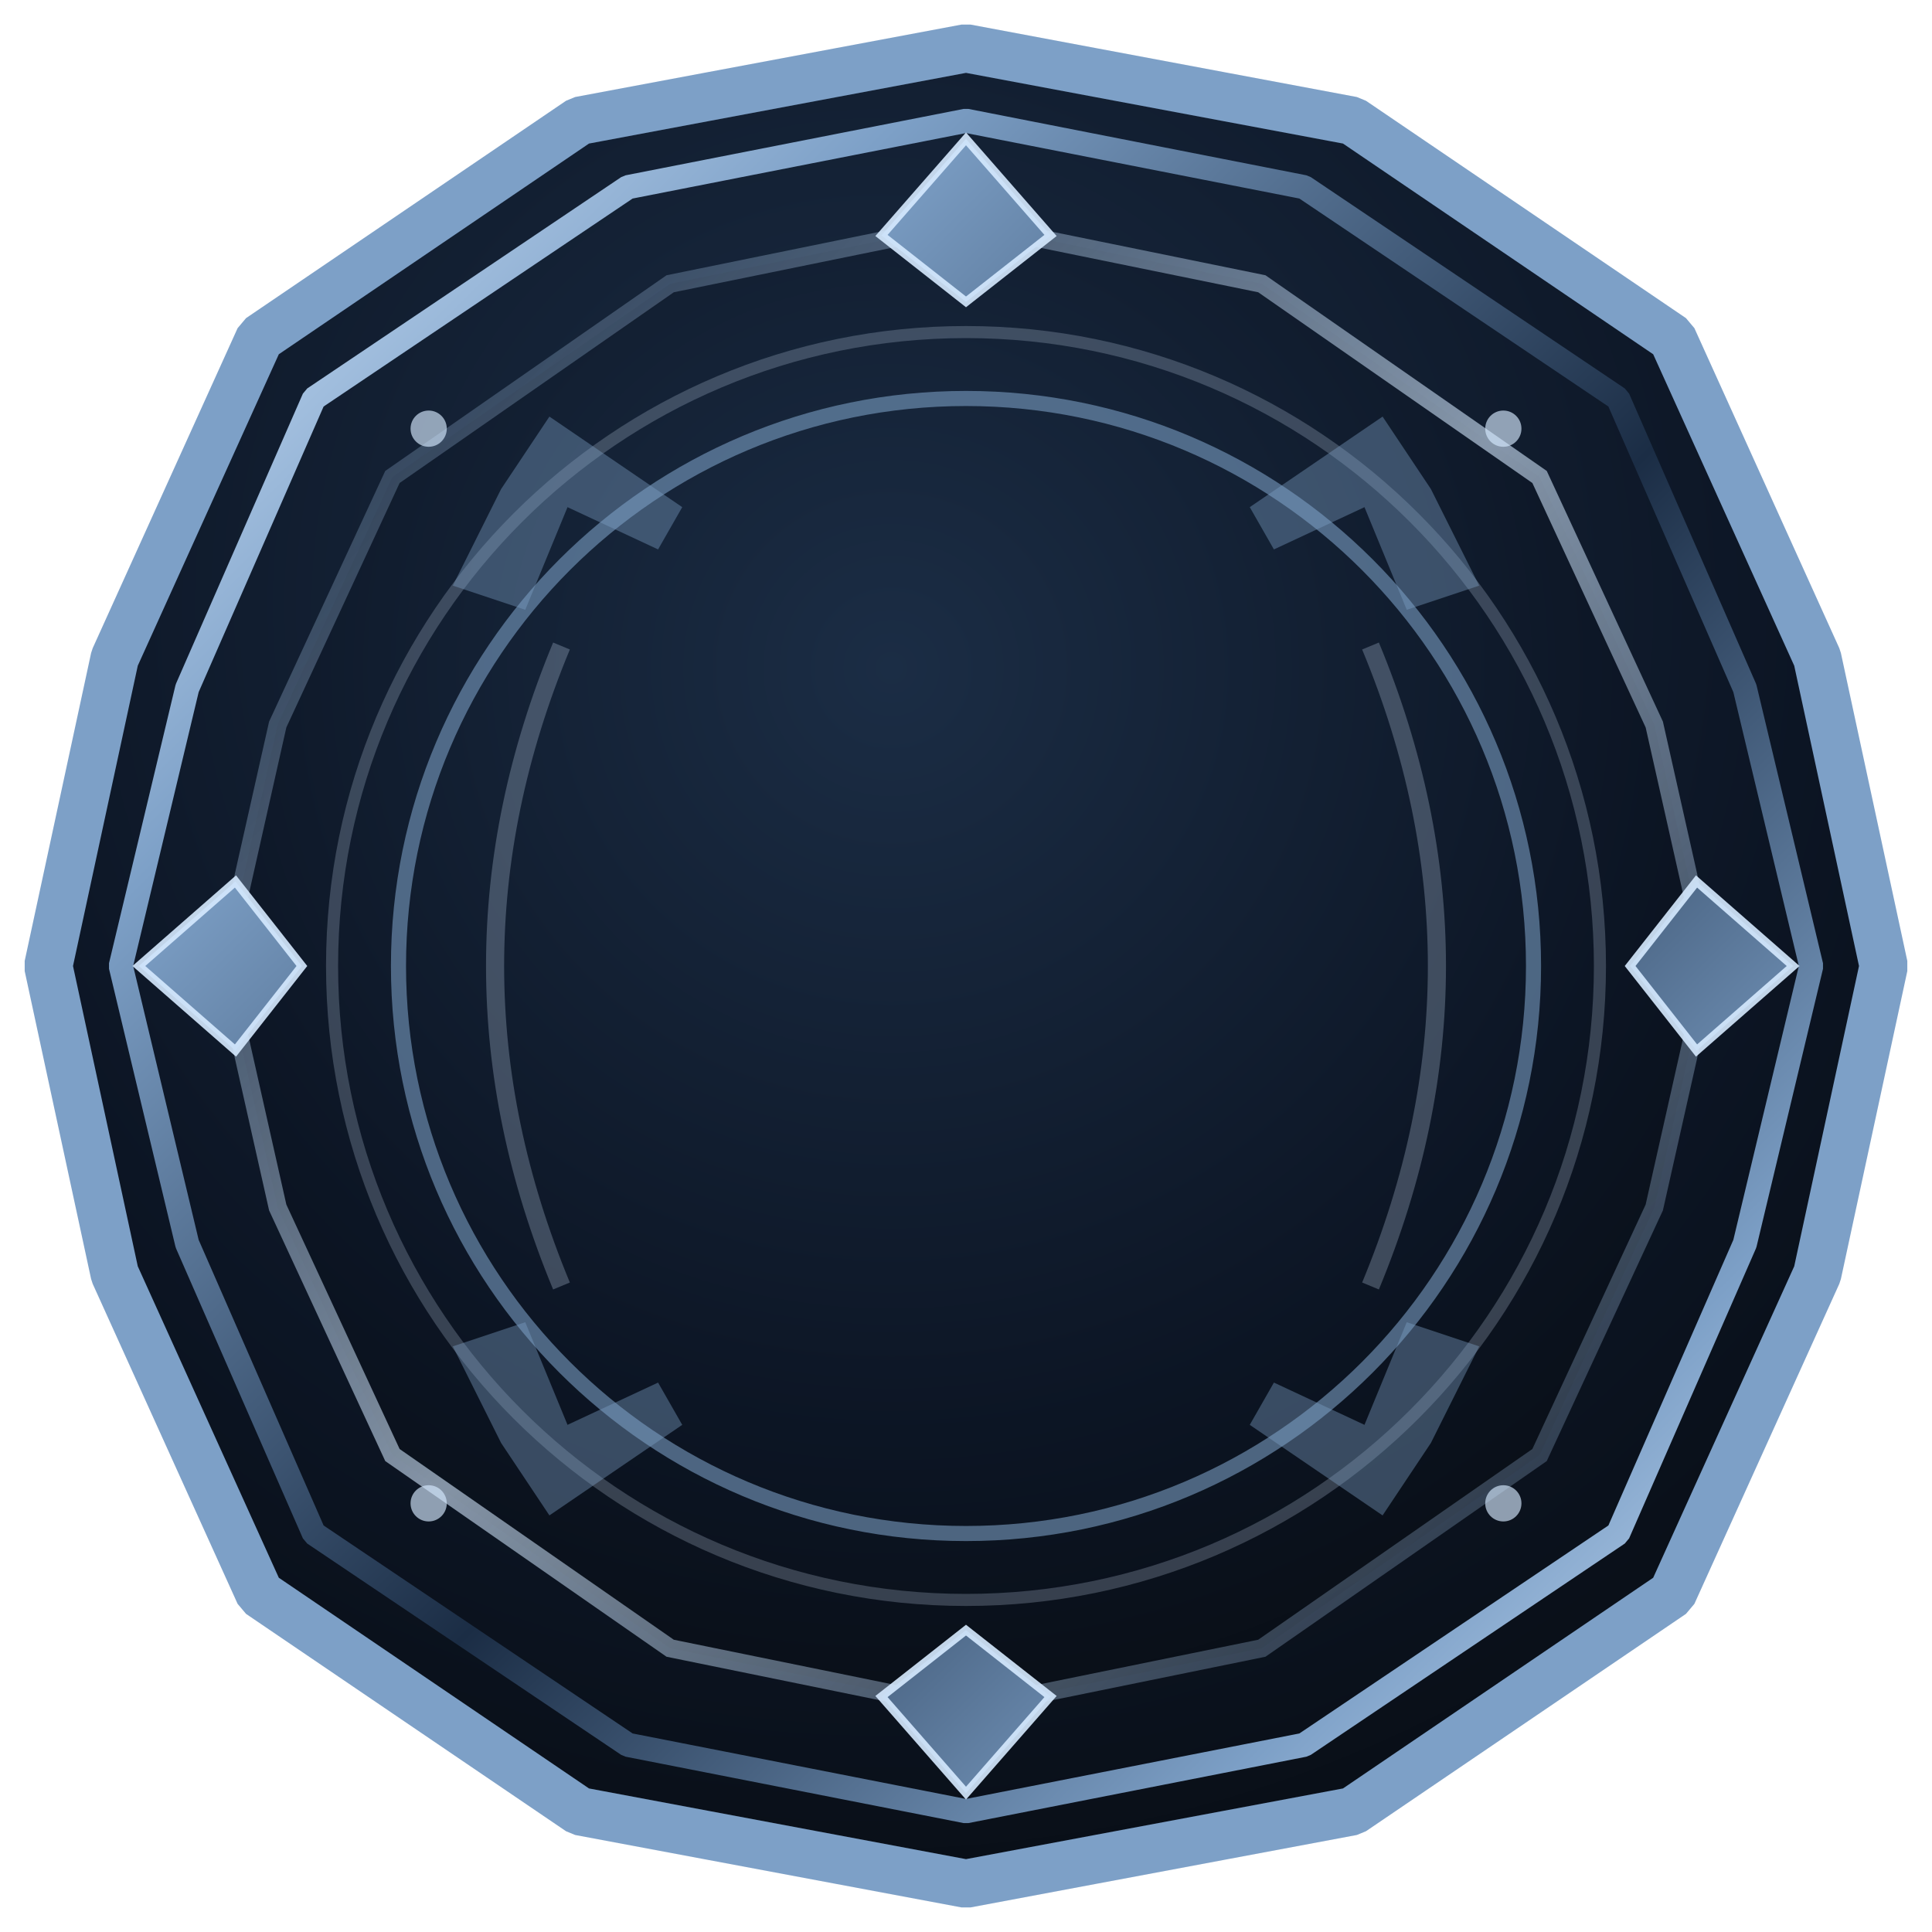
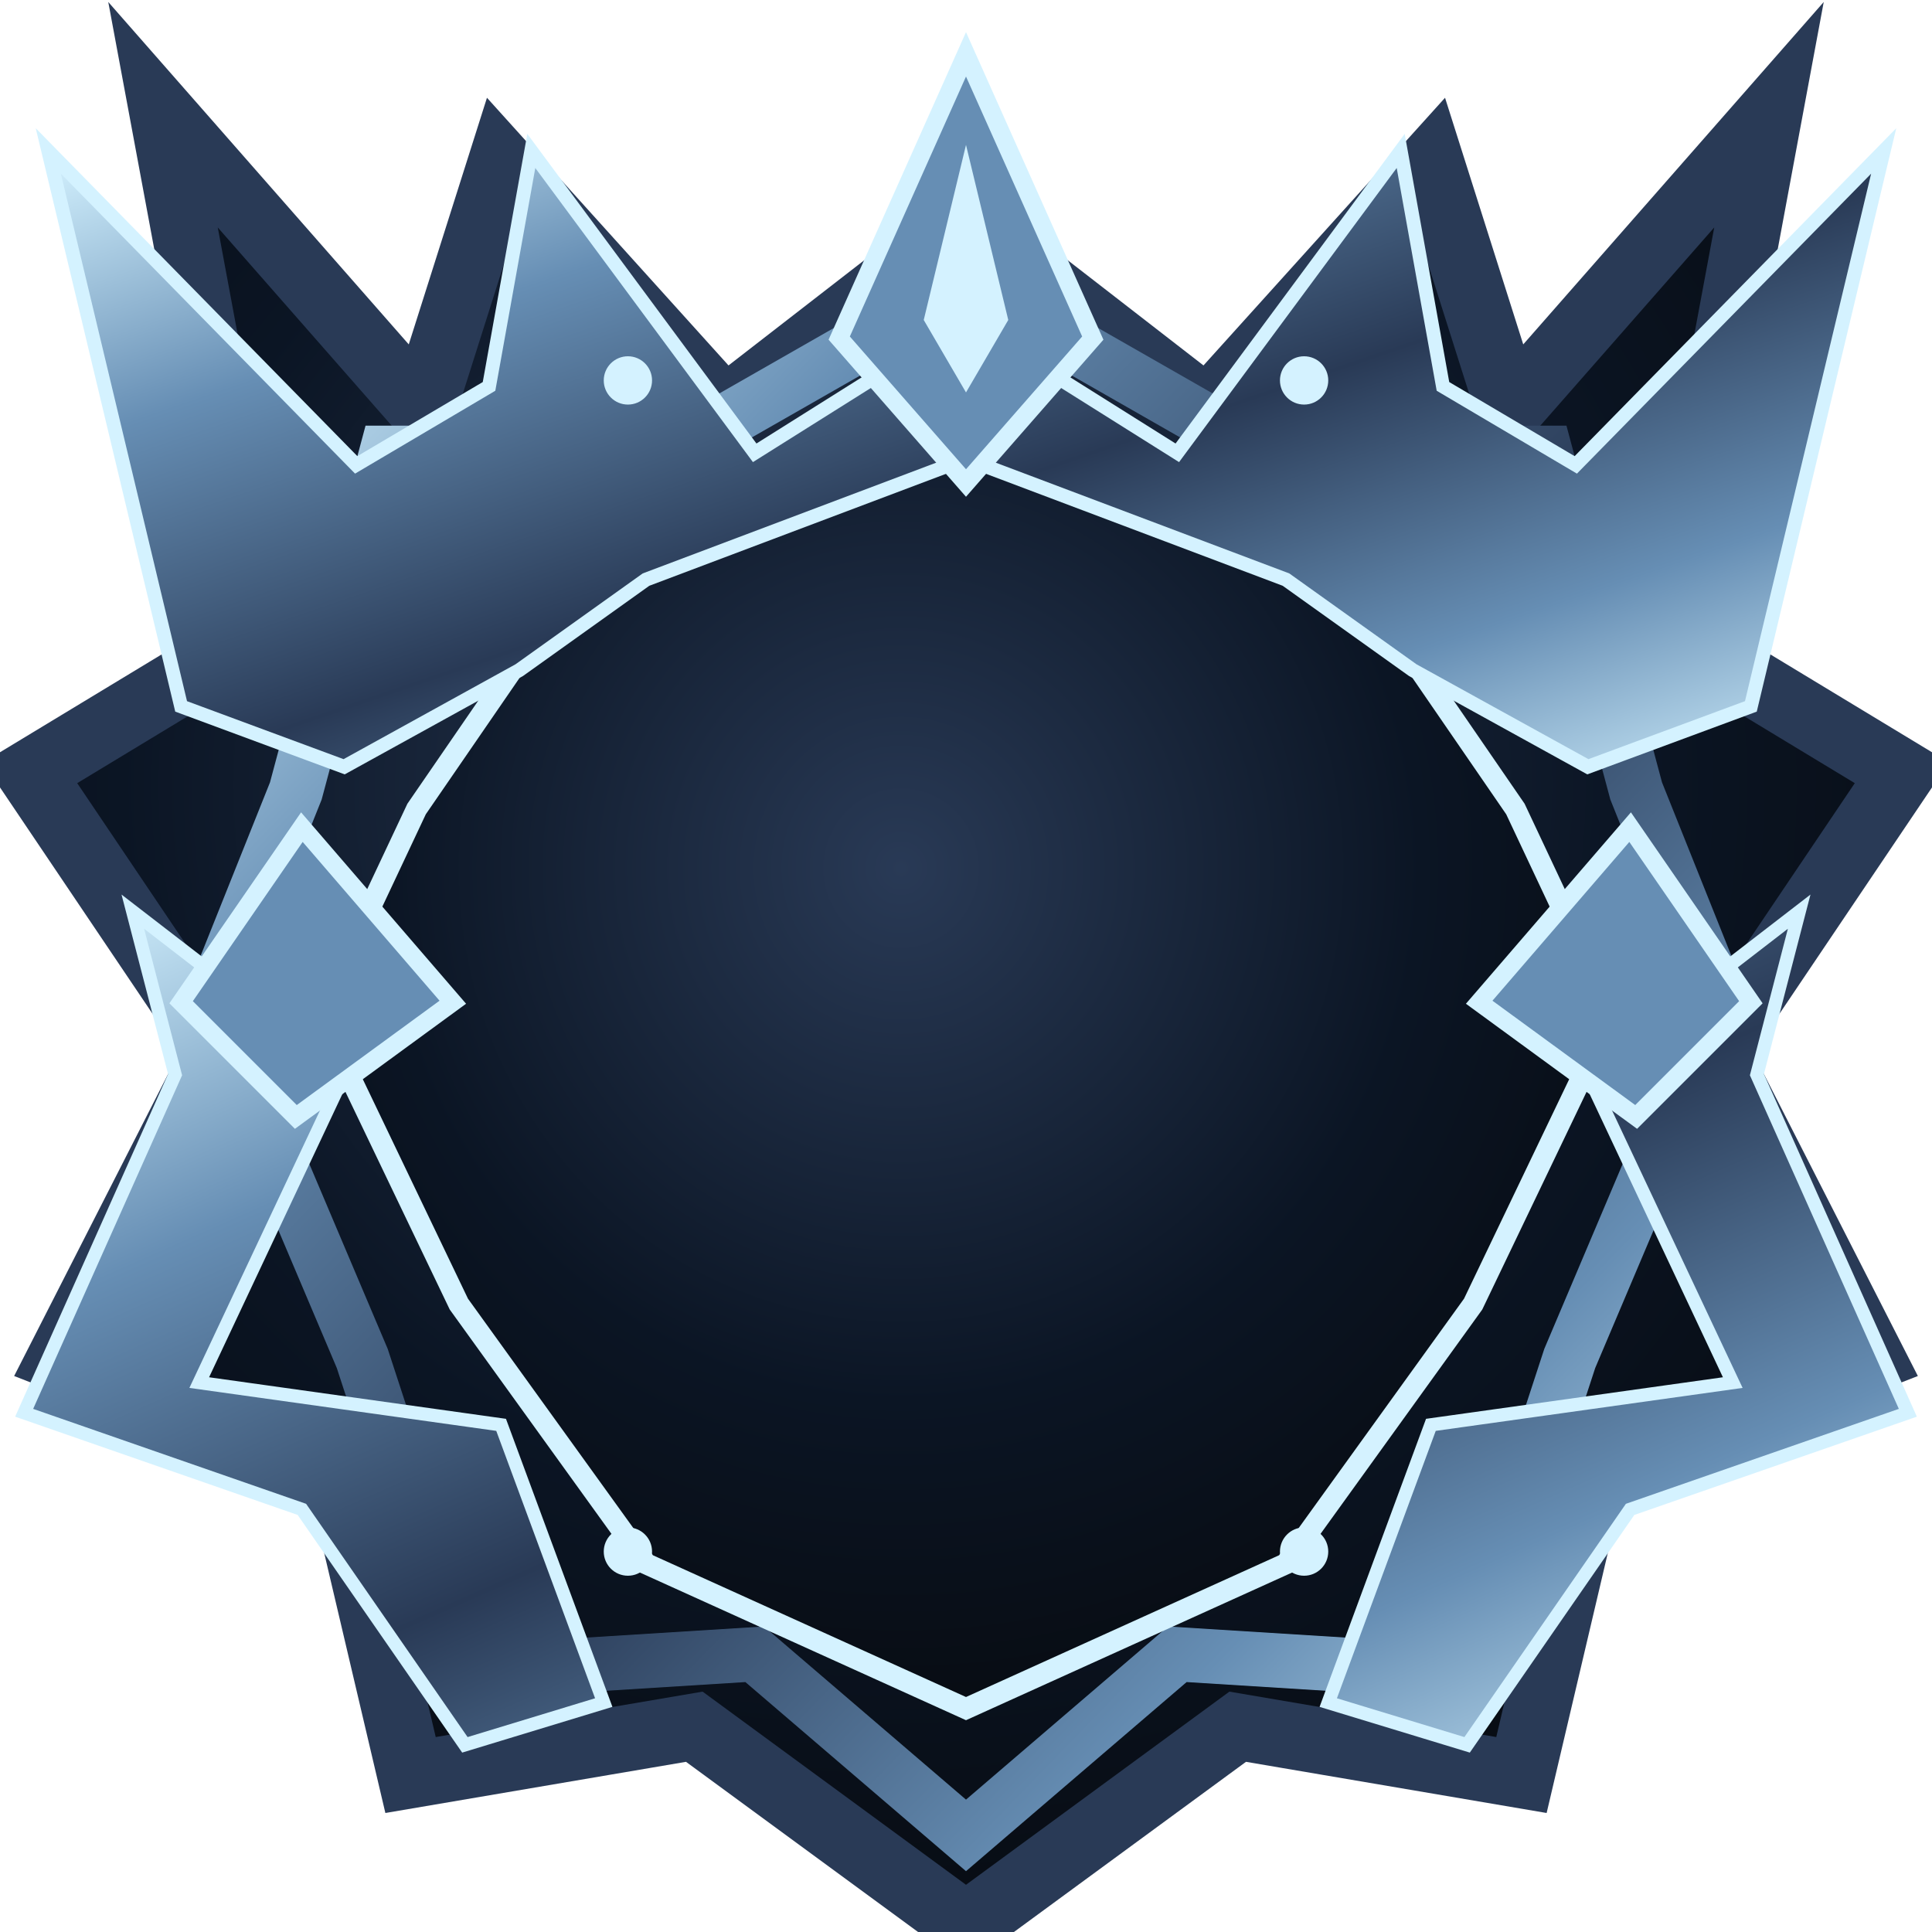
<svg xmlns="http://www.w3.org/2000/svg" viewBox="0 0 320 320" role="presentation" aria-hidden="true">
  <defs>
-     <linearGradient id="steel" x1="0" x2="1" y1="0" y2="1">
-       <stop stop-color="#d6eaff" />
-       <stop offset=".23" stop-color="#7da0c7" />
-       <stop offset=".55" stop-color="#1b2d45" />
-       <stop offset=".82" stop-color="#7da0c7" />
-       <stop offset="1" stop-color="#d6eaff" />
+     <linearGradient id="metal" x1="0%" y1="0%" x2="100%" y2="100%">
+       <stop stop-color="#d4f2ff" />
+       <stop offset=".24" stop-color="#668eb4" />
+       <stop offset=".53" stop-color="#293a56" />
+       <stop offset=".78" stop-color="#668eb4" />
+       <stop offset="1" stop-color="#d4f2ff" />
    </linearGradient>
-     <radialGradient id="core" cx=".45" cy=".3" r=".86">
-       <stop stop-color="#1b2d45" />
-       <stop offset=".6" stop-color="#0c1524" />
-       <stop offset="1" stop-color="#070a0d" />
+     <radialGradient id="face" cx="45%" cy="37%" r="77%">
+       <stop stop-color="#293a56" />
+       <stop offset=".52" stop-color="#0b1524" />
+       <stop offset="1" stop-color="#060709" />
    </radialGradient>
-     <linearGradient id="etch" x1="0" y1="0" x2="1" y2="1">
-       <stop stop-color="#7da0c7" stop-opacity=".16" />
-       <stop offset=".5" stop-color="#d6eaff" stop-opacity=".6" />
-       <stop offset="1" stop-color="#7da0c7" stop-opacity=".16" />
-     </linearGradient>
+     <radialGradient id="halo">
+       <stop stop-color="#668eb4" stop-opacity=".25" />
+       <stop offset=".55" stop-color="#668eb4" stop-opacity=".12" />
+       <stop offset="1" stop-color="#668eb4" stop-opacity="0" />
+     </radialGradient>
  </defs>
-   <path d="M160 8 224 20 277 56 301 109 312 160 301 211 277 264 224 300 160 312 96 300 43 264 19 211 8 160 19 109 43 56 96 20Z" fill="url(#core)" stroke="#7da0c7" stroke-width="8" stroke-linejoin="bevel" />
-   <path d="M160 20 216 31 268 66 289 114 300 160 289 206 268 254 216 289 160 300 104 289 52 254 31 206 20 160 31 114 52 66 104 31Z" fill="none" stroke="url(#steel)" stroke-width="4" stroke-linejoin="bevel" />
-   <path d="M160 37 209 47 255 79 274 120 283 160 274 200 255 241 209 273 160 283 111 273 65 241 46 200 37 160 46 120 65 79 111 47Z" fill="url(#core)" stroke="url(#etch)" stroke-width="3" />
-   <circle cx="160" cy="160" r="105" fill="none" stroke="#d6eaff" stroke-opacity=".22" stroke-width="2" />
-   <circle cx="160" cy="160" r="94" fill="none" stroke="#7da0c7" stroke-opacity=".58" stroke-width="2.5" />
-   <path d="M160 23 174 39 160 50 146 39Z M160 297 174 281 160 270 146 281Z M23 160 39 146 50 160 39 174Z M297 160 281 146 270 160 281 174Z" fill="url(#steel)" stroke="#d6eaff" stroke-width="1.4" stroke-opacity=".9" />
-   <path d="M91 69 113 84 109 91 94 84 87 101 75 97 83 81Z M229 69 207 84 211 91 226 84 233 101 245 97 237 81Z M91 251 113 236 109 229 94 236 87 219 75 223 83 239Z M229 251 207 236 211 229 226 236 233 219 245 223 237 239Z" fill="#7da0c7" fill-opacity=".4" />
-   <path d="M93 107Q71 160 93 213M227 107Q249 160 227 213" fill="none" stroke="#d6eaff" stroke-opacity=".25" stroke-width="3" />
-   <g fill="#d6eaff" opacity=".65">
-     <circle cx="71" cy="71" r="3" />
-     <circle cx="249" cy="71" r="3" />
-     <circle cx="71" cy="249" r="3" />
-     <circle cx="249" cy="249" r="3" />
-   </g>
+   <path d="M27 19 70 68 83 27 120 68 160 37 200 68 237 27 250 68 293 19 277 105 315 128 284 174 310 225 264 243 252 294 205 286 160 319 115 286 68 294 56 243 10 225 36 174 5 128 43 105Z" fill="url(#face)" stroke="#293a56" stroke-width="11" stroke-linejoin="miter" />
+   <path d="M160 47 209 75 256 75 271 131 285 166 260 225 243 277 195 274 160 304 125 274 77 277 60 225 35 166 49 131 64 75 111 75Z" fill="none" stroke="url(#metal)" stroke-width="9" stroke-linejoin="miter" />
+   <path d="M160 62 218 86 251 134 267 168 244 216 213 259 160 283 107 259 76 216 53 168 69 134 102 86Z" fill="url(#face)" stroke="#d4f2ff" stroke-width="3.5" />
+   <path d="M8 25 59 77 81 64 88 25 125 75 160 53 195 75 232 25 239 64 261 77 312 25 290 117 263 127 234 111 213 96 160 76 107 96 86 111 57 127 30 117Z" fill="url(#metal)" stroke="#d4f2ff" stroke-width="2.3" />
+   <path d="M22 151 57 178 33 229 83 236 100 282 77 289 50 250 4 234 29 178Z M298 151 263 178 287 229 237 236 220 282 243 289 270 250 316 234 291 178Z" fill="url(#metal)" stroke="#d4f2ff" stroke-width="2.2" />
+   <path d="M160 9 181 56 160 80 139 56Z M50 137 75 166 49 185 30 166Z M270 137 245 166 271 185 290 166Z" fill="#668eb4" stroke="#d4f2ff" stroke-width="3" />
+   <path d="M160 24 167 53 160 65 153 53Z" fill="#d4f2ff" />
+   <circle cx="216" cy="256.99" r="4" fill="#d4f2ff" />
+   <circle cx="104" cy="256.99" r="4" fill="#d4f2ff" />
+   <circle cx="104" cy="63.01" r="4" fill="#d4f2ff" />
+   <circle cx="216" cy="63.01" r="4" fill="#d4f2ff" />
</svg>
